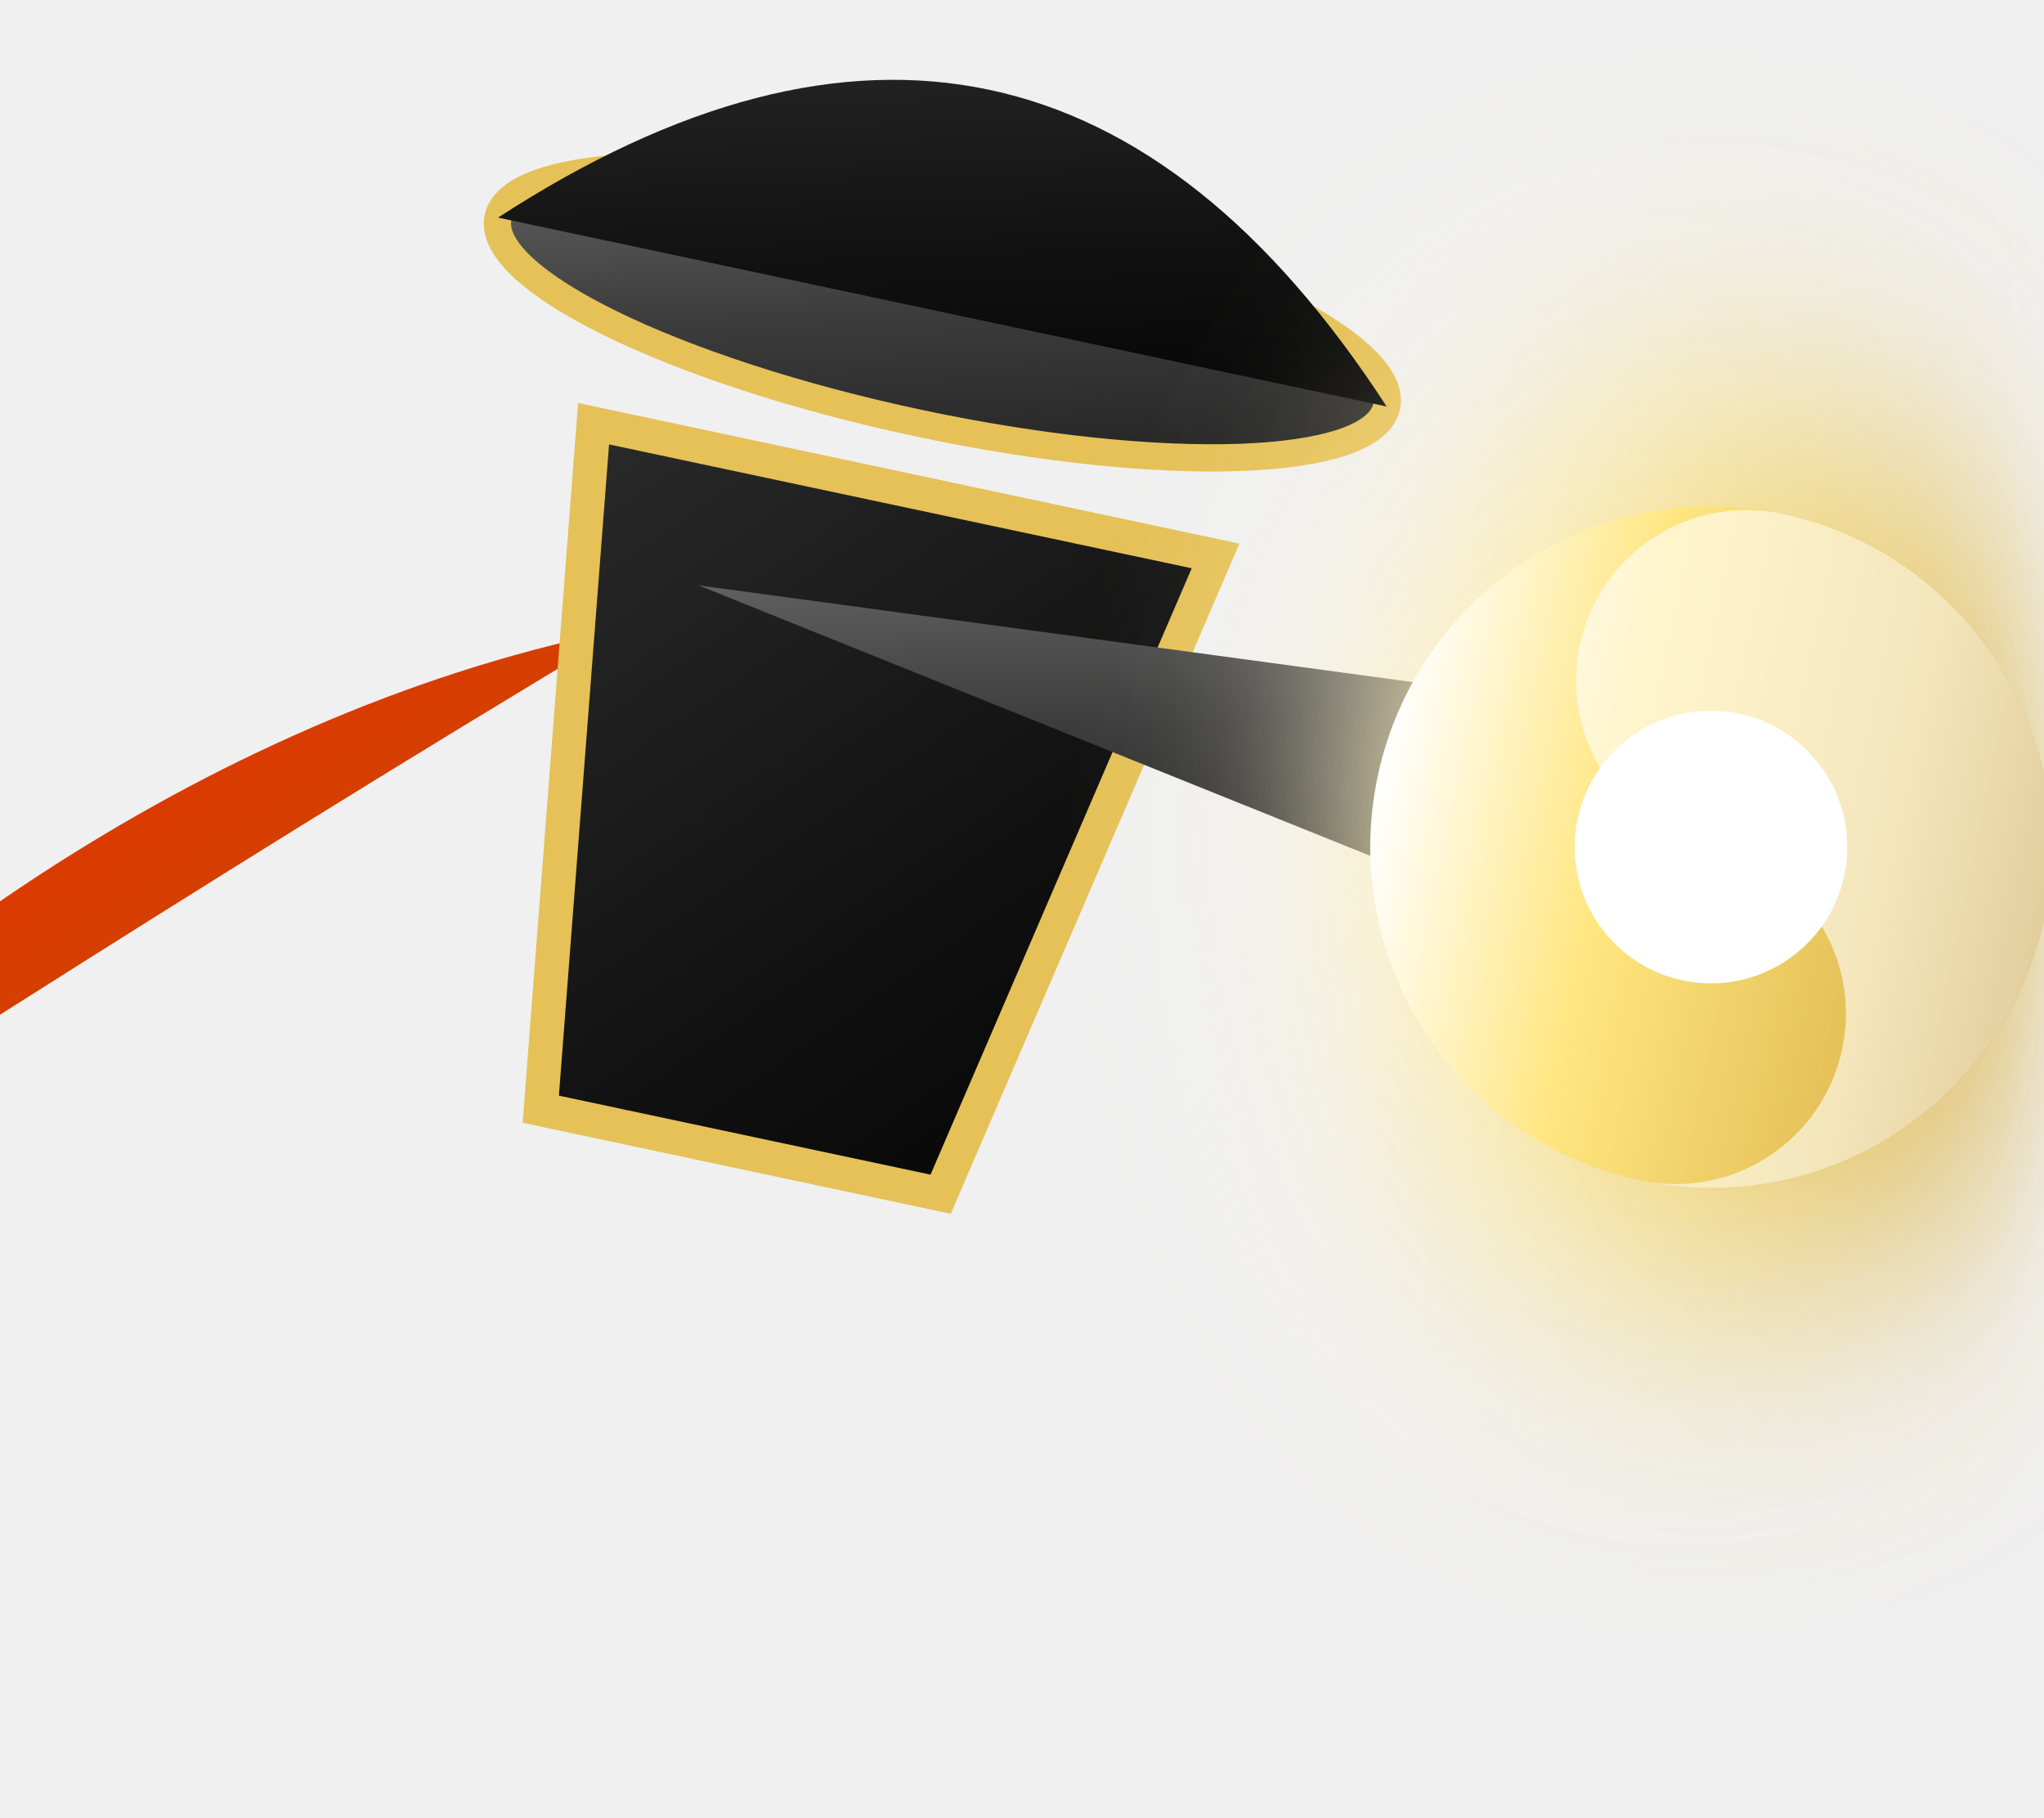
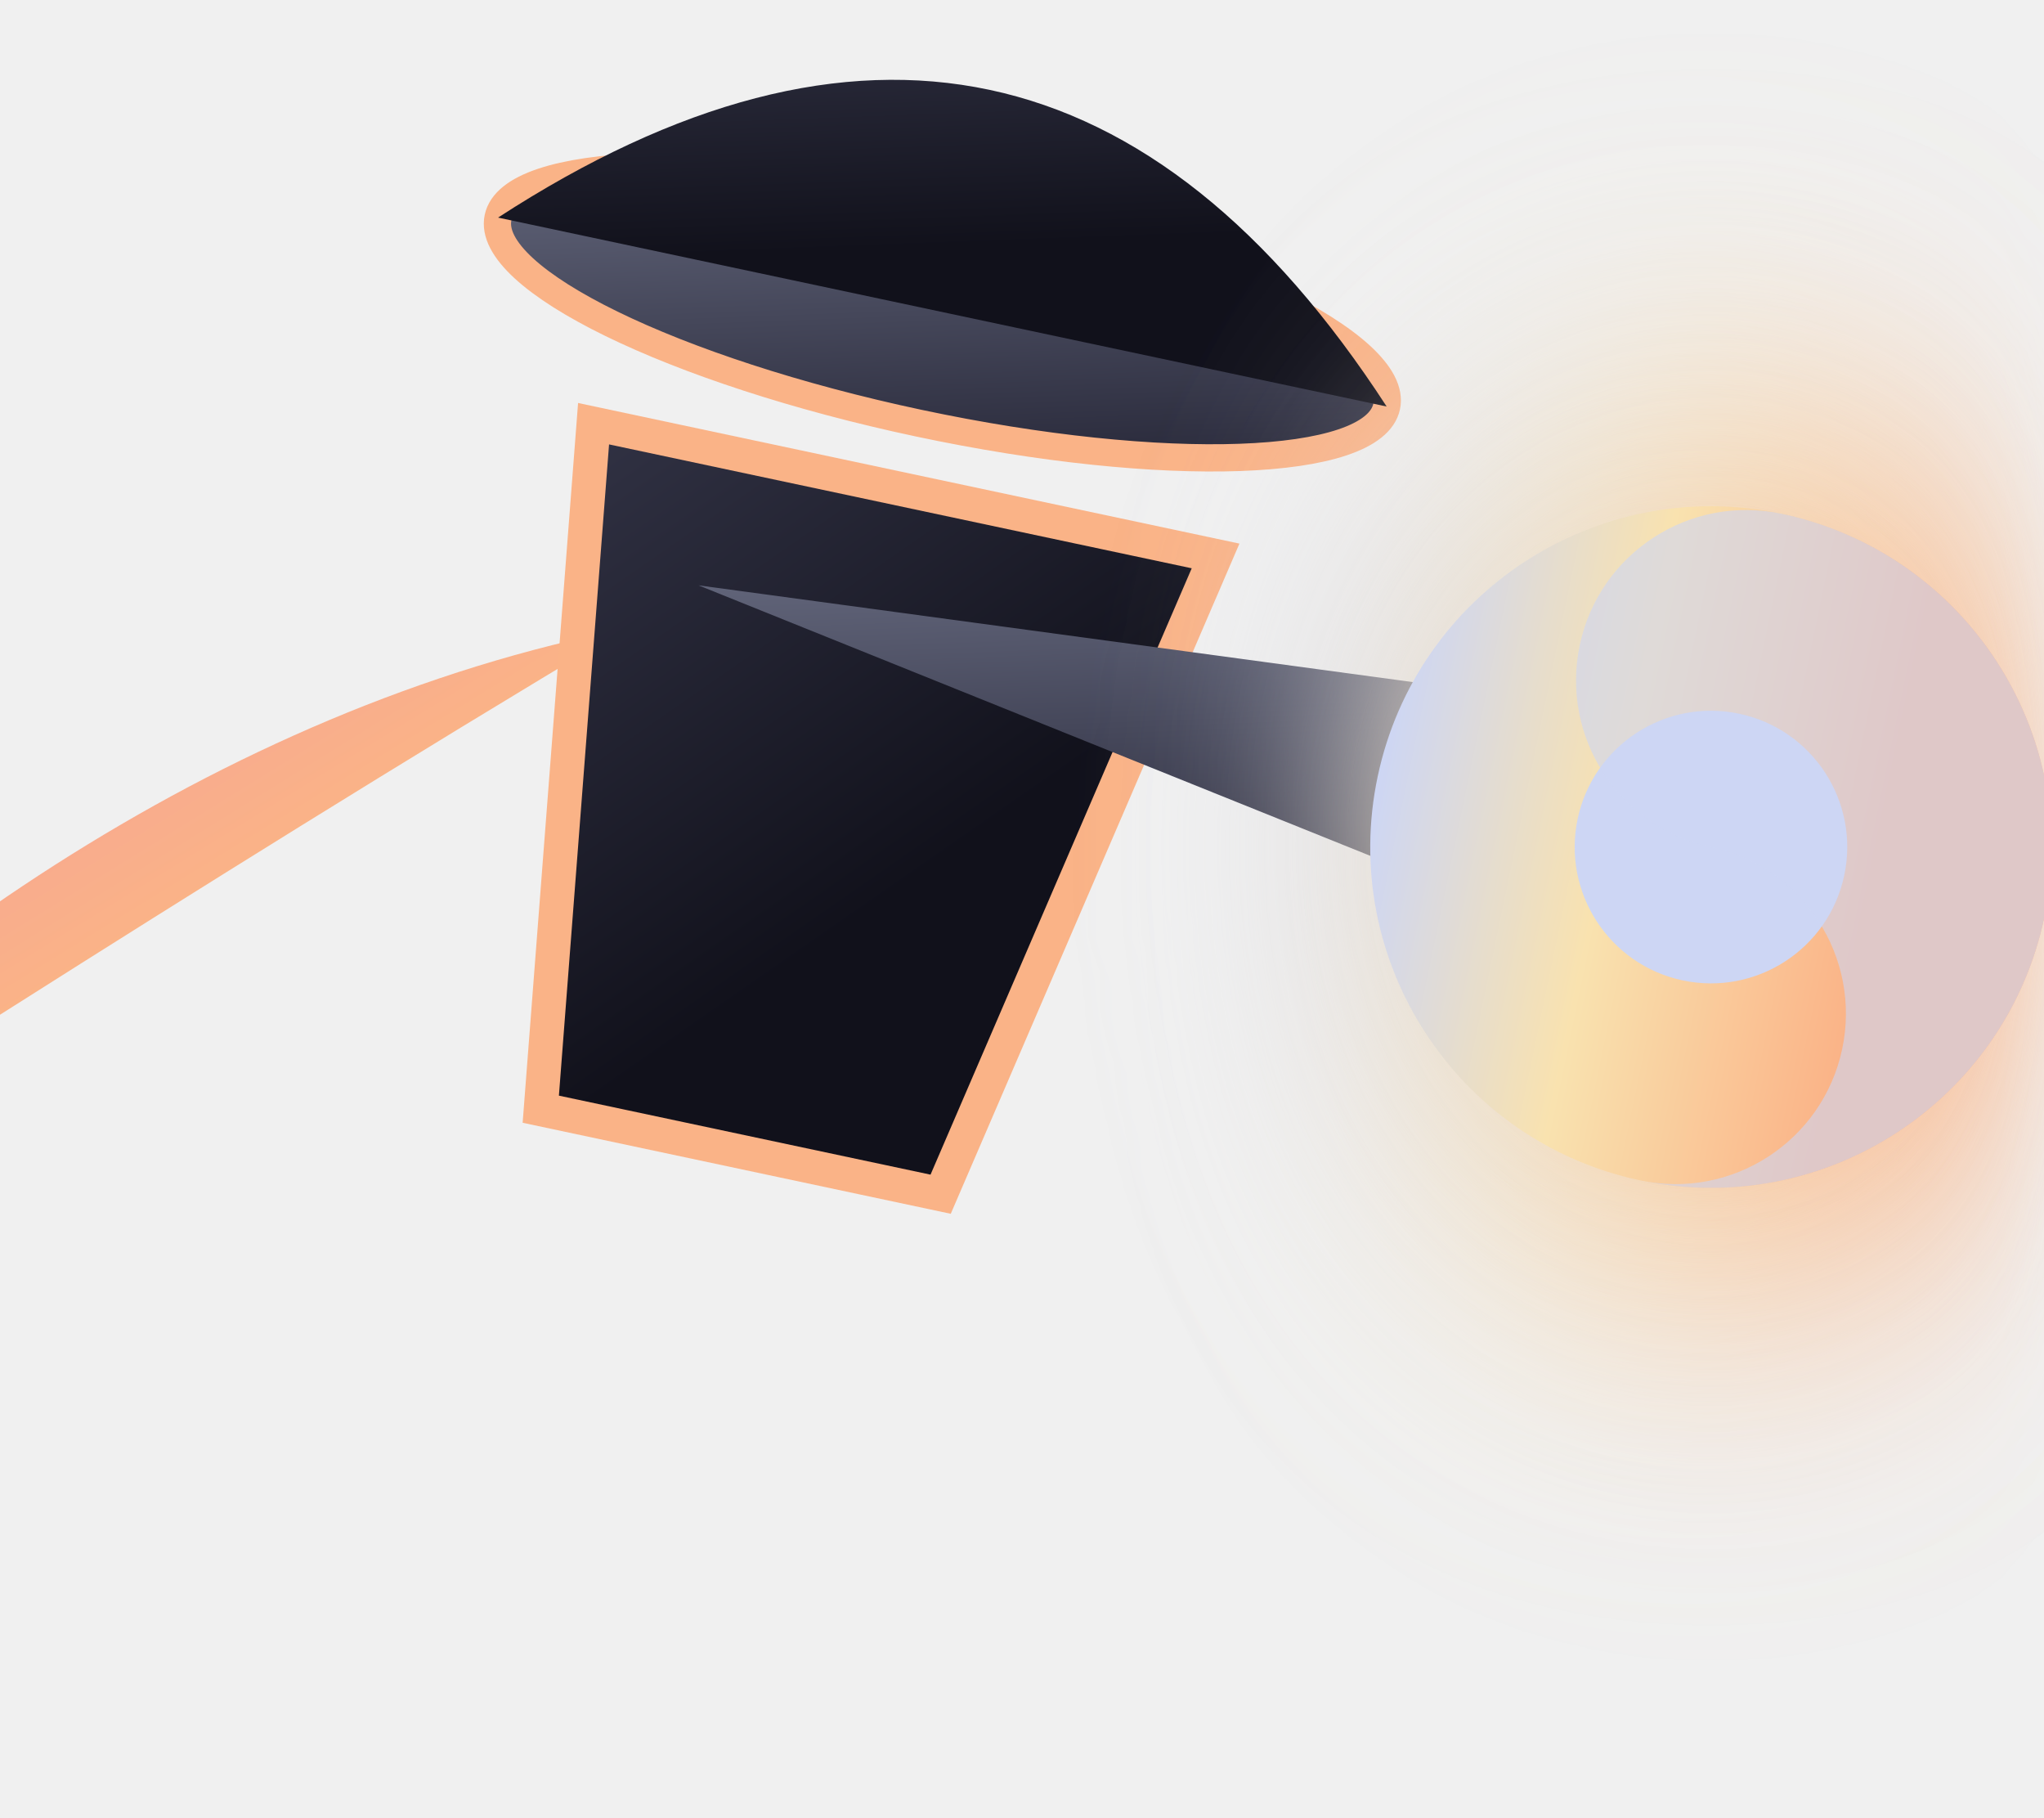
<svg xmlns="http://www.w3.org/2000/svg" viewBox="0 0 90 80" width="90" height="80">
  <defs>
    <filter id="goldGlow" x="-50%" y="-50%" width="200%" height="200%">
      <feGaussianBlur stdDeviation="4.5" result="blur" />
      <feMerge>
        <feMergeNode in="blur" />
        <feMergeNode in="SourceGraphic" />
      </feMerge>
    </filter>
    <filter id="heavyGoldGlow" x="-80%" y="-80%" width="260%" height="260%">
      <feGaussianBlur stdDeviation="7" result="blur1" />
      <feGaussianBlur stdDeviation="2.5" result="blur2" />
      <feMerge>
        <feMergeNode in="blur1" />
        <feMergeNode in="blur2" />
        <feMergeNode in="SourceGraphic" />
      </feMerge>
    </filter>
    <filter id="sakuraGlow" x="-50%" y="-50%" width="200%" height="200%">
      <feGaussianBlur stdDeviation="4" result="blur" />
      <feMerge>
        <feMergeNode in="blur" />
        <feMergeNode in="SourceGraphic" />
      </feMerge>
    </filter>
    <filter id="inkMisty" x="-30%" y="-30%" width="160%" height="160%">
      <feGaussianBlur stdDeviation="1.8" />
    </filter>
    <filter id="redGlow" x="-40%" y="-40%" width="180%" height="180%">
      <feGaussianBlur stdDeviation="3.5" result="blur" />
      <feMerge>
        <feMergeNode in="blur" />
        <feMergeNode in="SourceGraphic" />
      </feMerge>
    </filter>
    <linearGradient id="inkWashGrad" x1="0%" y1="0%" x2="100%" y2="100%">
-       <stop offset="0%" stop-color="#2a2a2a" />
-       <stop offset="60%" stop-color="#121212" />
-       <stop offset="100%" stop-color="#050505" />
+       <stop offset="0%" stop-color="#313244" />
+       <stop offset="60%" stop-color="#11111b" />
+       <stop offset="100%" stop-color="#11111b" />
    </linearGradient>
    <linearGradient id="inkWashLight" x1="0%" y1="0%" x2="100%" y2="100%">
-       <stop offset="0%" stop-color="#6e6e6e" />
-       <stop offset="50%" stop-color="#3c3c3c" />
-       <stop offset="100%" stop-color="#1c1c1c" />
+       <stop offset="0%" stop-color="#6c7086" />
+       <stop offset="50%" stop-color="#45475a" />
+       <stop offset="100%" stop-color="#1e1e2e" />
    </linearGradient>
    <linearGradient id="spiritGold" x1="0%" y1="0%" x2="100%" y2="0%">
-       <stop offset="0%" stop-color="#ffffff" />
-       <stop offset="35%" stop-color="#ffe680" />
-       <stop offset="75%" stop-color="#e5c158" />
-       <stop offset="100%" stop-color="#b8860b" />
+       <stop offset="0%" stop-color="#cdd6f4" />
+       <stop offset="35%" stop-color="#f9e2af" />
+       <stop offset="75%" stop-color="#fab387" />
+       <stop offset="100%" stop-color="#fab387" />
    </linearGradient>
    <linearGradient id="sacredMaple" x1="0%" y1="0%" x2="100%" y2="100%">
-       <stop offset="0%" stop-color="#ff2200" />
-       <stop offset="50%" stop-color="#d43f00" />
-       <stop offset="100%" stop-color="#800000" />
+       <stop offset="0%" stop-color="#f38ba8" />
+       <stop offset="50%" stop-color="#fab387" />
+       <stop offset="100%" stop-color="#eba0ac" />
    </linearGradient>
    <linearGradient id="sakuraBlade" x1="0%" y1="0%" x2="100%" y2="100%">
-       <stop offset="0%" stop-color="#ffffff" />
-       <stop offset="40%" stop-color="#ffb3d9" />
-       <stop offset="85%" stop-color="#ff3399" />
-       <stop offset="100%" stop-color="#cc0066" />
+       <stop offset="0%" stop-color="#cdd6f4" />
+       <stop offset="40%" stop-color="#f2cdcd" />
+       <stop offset="85%" stop-color="#f5c2e7" />
+       <stop offset="100%" stop-color="#cba6f7" />
    </linearGradient>
    <linearGradient id="crimsonGaze" x1="0%" y1="0%" x2="100%" y2="100%">
-       <stop offset="0%" stop-color="#ff3333" />
-       <stop offset="60%" stop-color="#aa0000" />
-       <stop offset="100%" stop-color="#550000" />
+       <stop offset="0%" stop-color="#f38ba8" />
+       <stop offset="60%" stop-color="#eba0ac" />
+       <stop offset="100%" stop-color="#1e1e2e" />
    </linearGradient>
  </defs>
  <path d="M 32 25 C 10 38 -5 48 -18 56 C -8 44 8 32 26 28" fill="url(#sacredMaple)" />
  <g transform="rotate(12 40 40)">
-     <path d="M 22 22 L 50 22 L 44 52 L 26 52 Z" fill="url(#inkWashGrad)" stroke="#e5c158" stroke-width="1.5" />
-     <ellipse cx="36" cy="14" rx="20" ry="5" fill="url(#inkWashLight)" stroke="#e5c158" stroke-width="1.2" />
+     <path d="M 22 22 L 50 22 L 44 52 L 26 52 Z" fill="url(#inkWashGrad)" stroke="#fab387" stroke-width="1.5" />
+     <ellipse cx="36" cy="14" rx="20" ry="5" fill="url(#inkWashLight)" stroke="#fab387" stroke-width="1.2" />
    <path d="M 16 14 Q 36 -6 56 14 Z" fill="url(#inkWashGrad)" />
    <path d="M 28 28 L 68 25 L 68 35 Z" fill="url(#inkWashLight)" />
    <circle cx="74" cy="30" r="15" fill="url(#spiritGold)" filter="url(#heavyGoldGlow)" />
-     <circle cx="74" cy="30" r="6" fill="#ffffff" />
-     <path d="M 74 15 A 7.5 7.5 0 0 0 74 30 A 7.5 7.5 0 0 1 74 45 A 15 15 0 0 0 74 15 Z" fill="#ffffff" opacity="0.6" />
+     <circle cx="74" cy="30" r="6" fill="#cdd6f4" />
+     <path d="M 74 15 A 7.5 7.5 0 0 0 74 30 A 7.5 7.5 0 0 1 74 45 A 15 15 0 0 0 74 15 Z" fill="#cdd6f4" opacity="0.6" />
  </g>
</svg>
